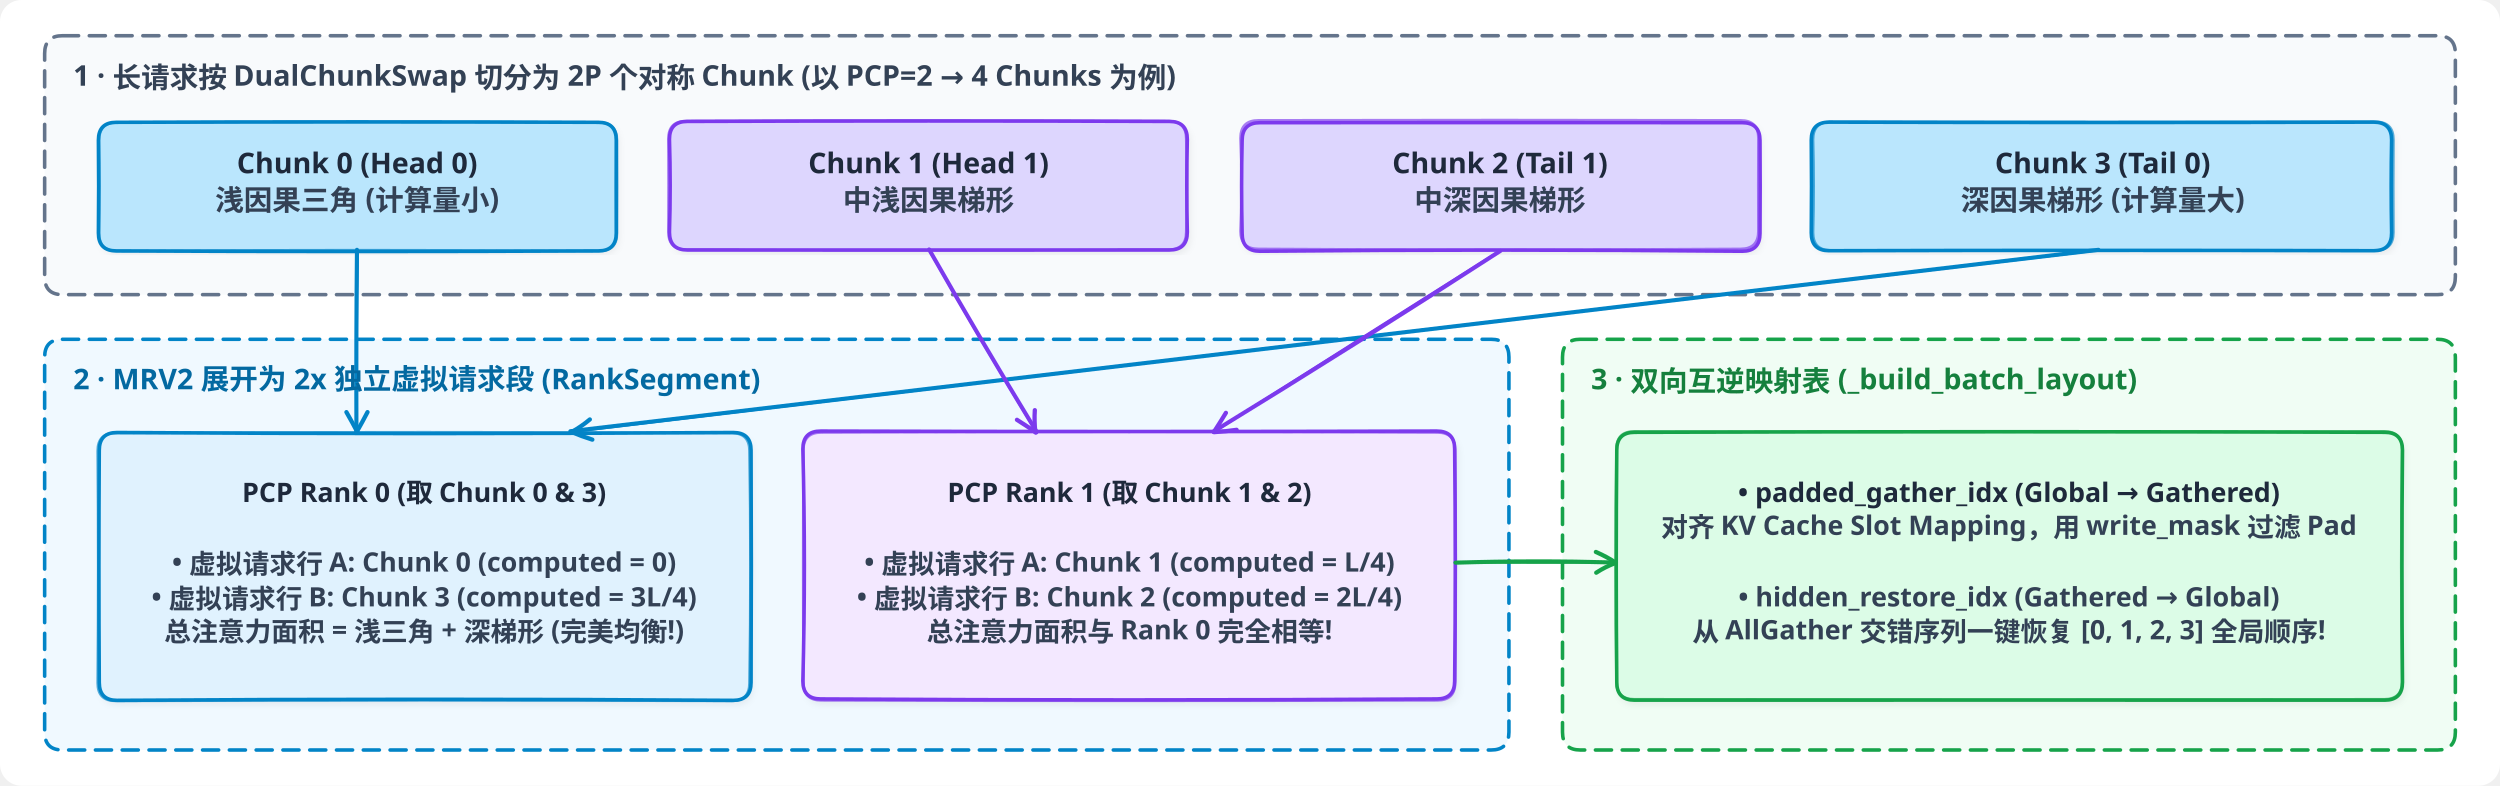
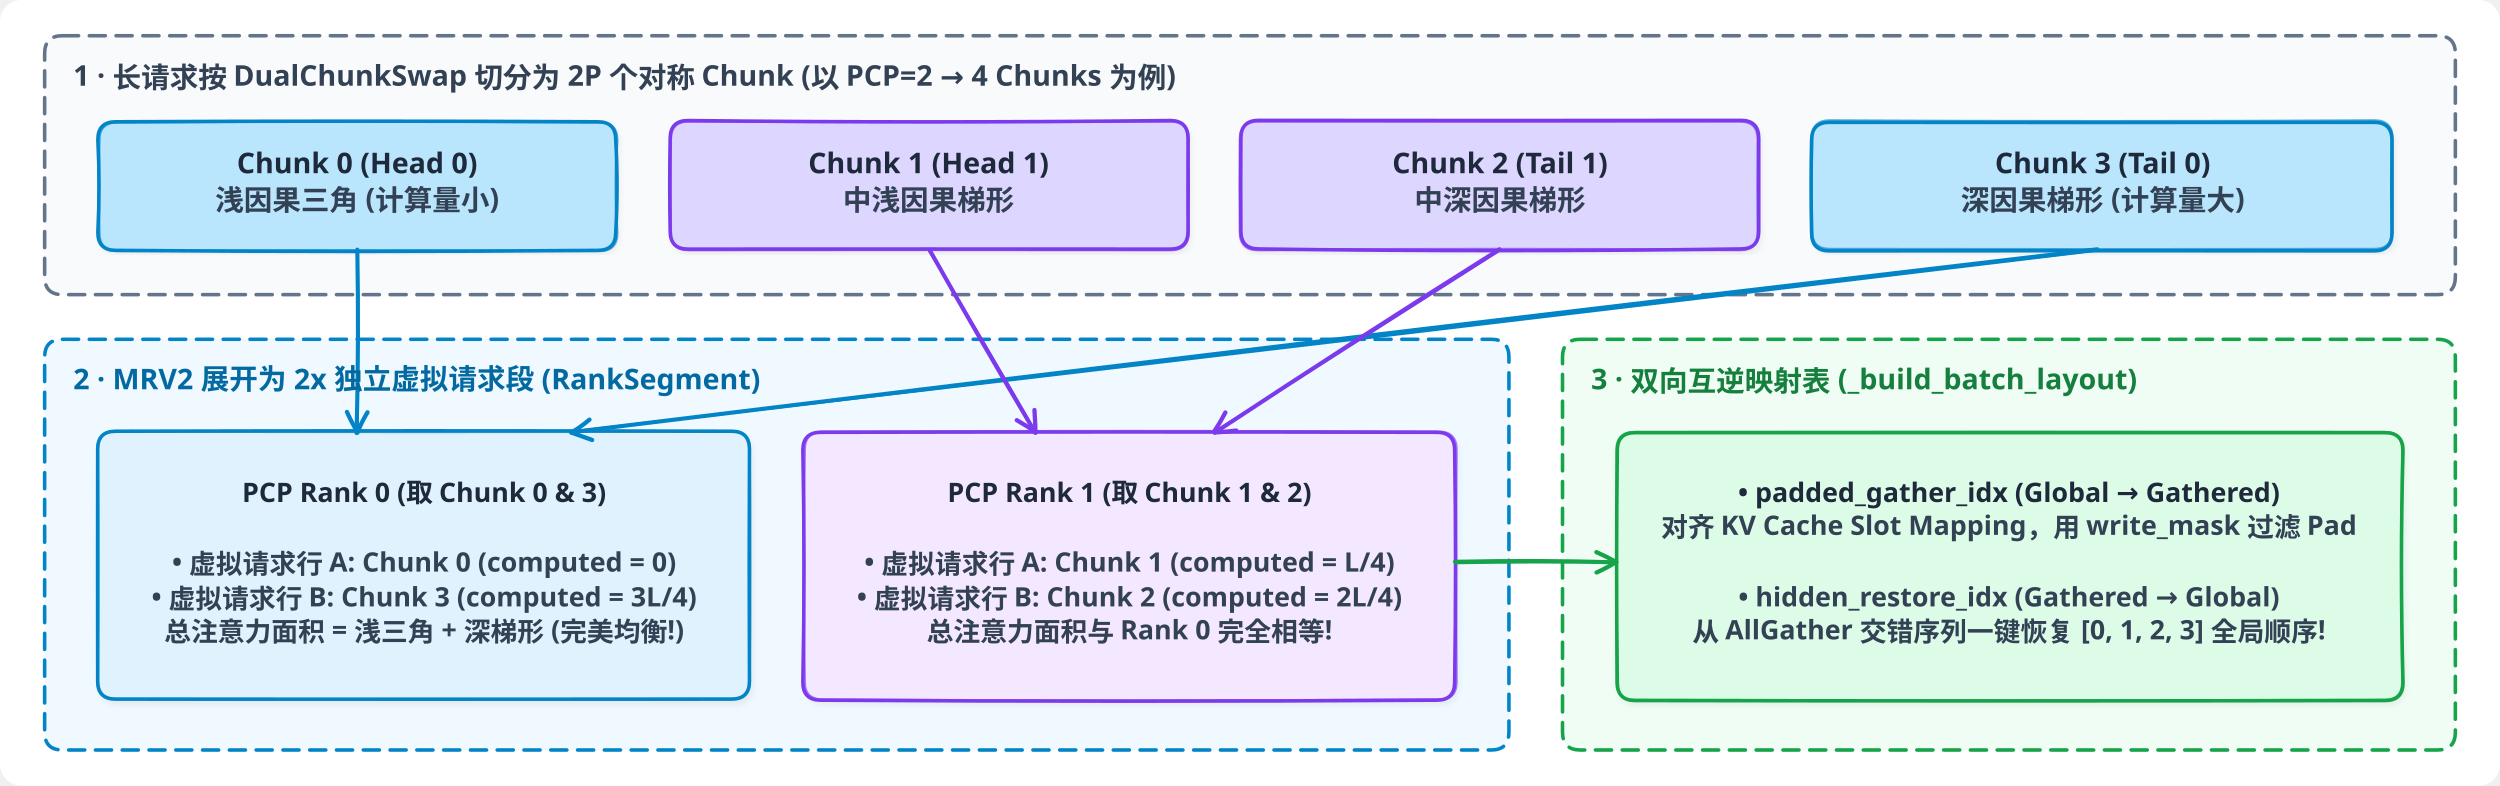
<svg xmlns="http://www.w3.org/2000/svg" viewBox="0 0 1400 440" width="1400" height="440" font-family="'Comic Sans MS', 'Segoe Print', 'Bradley Hand', 'Chalkboard SE', 'Microsoft YaHei', sans-serif">
  <defs>
    <filter id="paper-shadow" x="-2%" y="-2%" width="104%" height="106%">
      <feDropShadow dx="1.5" dy="2.5" stdDeviation="2" flood-color="#0f172a" flood-opacity="0.07" />
    </filter>
  </defs>
  <rect x="0" y="0" width="1400" height="440" fill="#ffffff" rx="12" />
  <path d="M 35.0 20 L 1365.0 20 Q 1375 20 1375 30.0 L 1375 155.0 Q 1375 165 1365.0 165 L 35.0 165 Q 25 165 25 155.0 L 25 30.0 Q 25 20 35.0 20 Z" fill="#f8fafc" stroke="none" />
  <path d="M 35.0 20 L 1365.0 20 Q 1375 20 1375 30.0 L 1375 155.0 Q 1375 165 1365.0 165 L 35.0 165 Q 25 165 25 155.0 L 25 30.0 Q 25 20 35.0 20 Z" fill="none" stroke="#64748b" stroke-width="2" stroke-linecap="round" stroke-linejoin="round" opacity="1" stroke-dasharray="9 6" />
  <path d="M 65.0 68 L 335.0 68 Q 345 68 345 78.0 L 345 130.0 Q 345 140 335.0 140 L 65.0 140 Q 55 140 55 130.0 L 55 78.0 Q 55 68 65.0 68 Z" fill="#bae6fd" stroke="none" filter="url(#paper-shadow)" />
-   <path d="M 65.1 68.5 Q 200.0 68.0 335.1 68.5 Q 345.1 68.5 345.1 78.5 Q 345.0 104.0 345.1 130.5 Q 345.1 140.5 335.1 140.5 Q 200.0 141.2 65.1 140.5 Q 55.1 140.5 55.1 130.5 Q 55.4 104.0 55.1 78.5 Q 55.1 68.5 65.1 68.5" fill="none" stroke="#0284c7" stroke-width="2" stroke-linecap="round" stroke-linejoin="round" opacity="1" />
-   <path d="M 65.5 68.6 Q 200.0 68.0 335.5 68.6 Q 345.5 68.6 345.5 78.6 Q 345.7 104.0 345.5 130.6 Q 345.5 140.6 335.5 140.6 Q 200.0 139.6 65.5 140.6 Q 55.5 140.6 55.5 130.6 Q 56.0 104.0 55.5 78.6 Q 55.5 68.6 65.5 68.6" fill="none" stroke="#0284c7" stroke-width="1.5" stroke-linecap="round" stroke-linejoin="round" opacity="0.65" />
+   <path d="M 64.8 68.2 Q 200.0 67.5 334.8 68.2 Q 344.8 68.2 344.8 78.2 Q 346.3 104.0 344.8 130.2 Q 344.8 140.2 334.8 140.2 Q 200.0 141.4 64.8 140.2 Q 54.8 140.2 54.8 130.2 Q 56.1 104.0 54.8 78.2 Q 54.8 68.2 64.8 68.2" fill="none" stroke="#0284c7" stroke-width="2" stroke-linecap="round" stroke-linejoin="round" opacity="1" />
+   <path d="M 65.6 68.5 Q 200.0 67.6 335.6 68.5 Q 345.6 68.5 345.6 78.5 Q 344.1 104.0 345.6 130.5 Q 345.6 140.5 335.6 140.5 Q 200.0 140.0 65.6 140.5 Q 55.6 140.5 55.6 130.5 Q 54.9 104.0 55.6 78.5 Q 55.6 68.5 65.6 68.5" fill="none" stroke="#0284c7" stroke-width="1.5" stroke-linecap="round" stroke-linejoin="round" opacity="0.65" />
  <path d="M 385.0 68 L 655.0 68 Q 665 68 665 78.0 L 665 130.0 Q 665 140 655.0 140 L 385.0 140 Q 375 140 375 130.0 L 375 78.0 Q 375 68 385.0 68 Z" fill="#ddd6fe" stroke="none" filter="url(#paper-shadow)" />
-   <path d="M 384.9 68.0 Q 520.0 67.5 654.9 68.0 Q 664.9 68.0 664.9 78.0 Q 664.3 104.0 664.9 130.0 Q 664.9 140.0 654.9 140.0 Q 520.0 140.1 384.9 140.0 Q 374.9 140.0 374.9 130.0 Q 375.7 104.0 374.9 78.0 Q 374.9 68.0 384.9 68.0" fill="none" stroke="#7c3aed" stroke-width="2" stroke-linecap="round" stroke-linejoin="round" opacity="1" />
-   <path d="M 384.3 67.8 Q 520.0 67.2 654.3 67.8 Q 664.3 67.8 664.3 77.8 Q 665.1 104.0 664.3 129.8 Q 664.3 139.8 654.3 139.8 Q 520.0 140.2 384.3 139.8 Q 374.3 139.8 374.3 129.8 Q 374.5 104.0 374.3 77.8 Q 374.3 67.8 384.3 67.8" fill="none" stroke="#7c3aed" stroke-width="1.5" stroke-linecap="round" stroke-linejoin="round" opacity="0.65" />
+   <path d="M 385.3 67.5 Q 520.0 69.0 655.3 67.5 Q 665.3 67.5 665.3 77.5 Q 665.5 104.0 665.3 129.5 Q 665.3 139.5 655.3 139.5 Q 520.0 139.4 385.3 139.5 Q 375.3 139.5 375.3 129.5 Q 374.8 104.0 375.3 77.5 Q 375.3 67.5 385.3 67.5" fill="none" stroke="#7c3aed" stroke-width="2" stroke-linecap="round" stroke-linejoin="round" opacity="1" />
+   <path d="M 385.6 68.0 Q 520.0 68.5 655.6 68.0 Q 665.6 68.0 665.6 78.0 Q 664.4 104.0 665.6 130.0 Q 665.6 140.0 655.6 140.0 Q 520.0 139.8 385.6 140.0 Q 375.6 140.0 375.6 130.0 Q 375.4 104.0 375.6 78.0 Q 375.6 68.0 385.6 68.0" fill="none" stroke="#7c3aed" stroke-width="1.5" stroke-linecap="round" stroke-linejoin="round" opacity="0.65" />
  <path d="M 705.0 68 L 975.0 68 Q 985 68 985 78.0 L 985 130.0 Q 985 140 975.0 140 L 705.0 140 Q 695 140 695 130.0 L 695 78.0 Q 695 68 705.0 68 Z" fill="#ddd6fe" stroke="none" filter="url(#paper-shadow)" />
-   <path d="M 705.6 68.7 Q 840.0 68.6 975.6 68.7 Q 985.6 68.7 985.6 78.7 Q 985.8 104.0 985.6 130.7 Q 985.6 140.7 975.6 140.7 Q 840.0 139.4 705.6 140.7 Q 695.6 140.7 695.6 130.7 Q 695.0 104.0 695.6 78.7 Q 695.6 68.7 705.6 68.7" fill="none" stroke="#7c3aed" stroke-width="2" stroke-linecap="round" stroke-linejoin="round" opacity="1" />
-   <path d="M 704.7 67.4 Q 840.0 67.1 974.7 67.4 Q 984.7 67.4 984.7 77.4 Q 984.6 104.0 984.7 129.4 Q 984.7 139.4 974.7 139.4 Q 840.0 140.3 704.7 139.4 Q 694.7 139.4 694.7 129.4 Q 695.8 104.0 694.7 77.4 Q 694.7 67.4 704.7 67.4" fill="none" stroke="#7c3aed" stroke-width="1.5" stroke-linecap="round" stroke-linejoin="round" opacity="0.65" />
+   <path d="M 704.9 67.4 Q 840.0 67.6 974.9 67.4 Q 984.9 67.4 984.9 77.4 Q 984.9 104.0 984.9 129.4 Q 984.9 139.4 974.9 139.4 Q 840.0 141.3 704.9 139.4 Q 694.9 139.4 694.9 129.4 Q 694.7 104.0 694.9 77.4 Q 694.9 67.4 704.9 67.4" fill="none" stroke="#7c3aed" stroke-width="2" stroke-linecap="round" stroke-linejoin="round" opacity="1" />
+   <path d="M 704.4 68.0 Q 840.0 68.1 974.4 68.0 Q 984.4 68.0 984.4 78.0 Q 984.1 104.0 984.4 130.0 Q 984.4 140.0 974.4 140.0 Q 840.0 139.0 704.4 140.0 Q 694.4 140.0 694.4 130.0 Q 694.1 104.0 694.4 78.0 Q 694.4 68.0 704.4 68.0" fill="none" stroke="#7c3aed" stroke-width="1.5" stroke-linecap="round" stroke-linejoin="round" opacity="0.65" />
  <path d="M 1025.0 68 L 1330.0 68 Q 1340 68 1340 78.0 L 1340 130.0 Q 1340 140 1330.0 140 L 1025.0 140 Q 1015 140 1015 130.0 L 1015 78.0 Q 1015 68 1025.0 68 Z" fill="#bae6fd" stroke="none" filter="url(#paper-shadow)" />
-   <path d="M 1024.3 68.4 Q 1177.5 68.8 1329.3 68.4 Q 1339.3 68.4 1339.3 78.4 Q 1338.8 104.0 1339.3 130.4 Q 1339.3 140.4 1329.3 140.4 Q 1177.5 140.0 1024.3 140.4 Q 1014.3 140.4 1014.3 130.4 Q 1014.6 104.0 1014.3 78.4 Q 1014.3 68.4 1024.3 68.4" fill="none" stroke="#0284c7" stroke-width="2" stroke-linecap="round" stroke-linejoin="round" opacity="1" />
-   <path d="M 1025.3 68.2 Q 1177.5 68.5 1330.3 68.2 Q 1340.3 68.2 1340.3 78.2 Q 1340.1 104.0 1340.3 130.2 Q 1340.3 140.2 1330.3 140.2 Q 1177.5 140.6 1025.3 140.2 Q 1015.3 140.2 1015.3 130.2 Q 1016.0 104.0 1015.3 78.2 Q 1015.3 68.2 1025.3 68.2" fill="none" stroke="#0284c7" stroke-width="1.5" stroke-linecap="round" stroke-linejoin="round" opacity="0.65" />
+   <path d="M 1024.5 68.5 Q 1177.5 68.7 1329.5 68.5 Q 1339.5 68.5 1339.5 78.5 Q 1339.3 104.0 1339.5 130.5 Q 1339.5 140.5 1329.5 140.5 Q 1177.5 140.3 1024.5 140.5 Q 1014.5 140.5 1014.5 130.5 Q 1013.9 104.0 1014.5 78.5 Q 1014.5 68.5 1024.5 68.5" fill="none" stroke="#0284c7" stroke-width="2" stroke-linecap="round" stroke-linejoin="round" opacity="1" />
+   <path d="M 1024.7 67.5 Q 1177.5 68.4 1329.7 67.5 Q 1339.7 67.5 1339.7 77.5 Q 1340.1 104.0 1339.7 129.5 Q 1339.7 139.5 1329.7 139.5 Q 1177.5 139.8 1024.7 139.5 Q 1014.7 139.5 1014.7 129.5 Q 1014.3 104.0 1014.7 77.5 Q 1014.7 67.5 1024.7 67.5" fill="none" stroke="#0284c7" stroke-width="1.5" stroke-linecap="round" stroke-linejoin="round" opacity="0.65" />
  <path d="M 35.0 190 L 835.0 190 Q 845 190 845 200.0 L 845 410.0 Q 845 420 835.0 420 L 35.0 420 Q 25 420 25 410.0 L 25 200.0 Q 25 190 35.0 190 Z" fill="#f0f9ff" stroke="none" />
  <path d="M 35.0 190 L 835.0 190 Q 845 190 845 200.0 L 845 410.0 Q 845 420 835.0 420 L 35.0 420 Q 25 420 25 410.0 L 25 200.0 Q 25 190 35.0 190 Z" fill="none" stroke="#0284c7" stroke-width="2" stroke-linecap="round" stroke-linejoin="round" opacity="1" stroke-dasharray="9 6" />
  <path d="M 65.0 242 L 410.0 242 Q 420 242 420 252.0 L 420 382.0 Q 420 392 410.0 392 L 65.0 392 Q 55 392 55 382.0 L 55 252.0 Q 55 242 65.0 242 Z" fill="#e0f2fe" stroke="none" filter="url(#paper-shadow)" />
-   <path d="M 65.6 242.2 Q 237.5 243.4 410.6 242.2 Q 420.6 242.2 420.6 252.2 Q 420.9 317.0 420.6 382.2 Q 420.6 392.2 410.6 392.2 Q 237.5 391.0 65.6 392.2 Q 55.6 392.2 55.6 382.2 Q 55.2 317.0 55.6 252.2 Q 55.6 242.2 65.6 242.2" fill="none" stroke="#0284c7" stroke-width="2" stroke-linecap="round" stroke-linejoin="round" opacity="1" />
-   <path d="M 64.7 242.5 Q 237.5 241.6 409.7 242.5 Q 419.7 242.5 419.7 252.5 Q 420.8 317.0 419.7 382.5 Q 419.7 392.5 409.7 392.5 Q 237.5 391.9 64.7 392.5 Q 54.7 392.5 54.7 382.5 Q 55.3 317.0 54.7 252.5 Q 54.7 242.5 64.7 242.5" fill="none" stroke="#0284c7" stroke-width="1.5" stroke-linecap="round" stroke-linejoin="round" opacity="0.65" />
+   <path d="M 64.7 241.5 Q 237.5 241.0 409.7 241.5 Q 419.7 241.5 419.7 251.5 Q 419.4 317.0 419.7 381.5 Q 419.7 391.5 409.7 391.5 Q 237.5 391.6 64.7 391.5 Q 54.7 391.5 54.7 381.5 Q 54.6 317.0 54.7 251.5 Q 54.7 241.5 64.7 241.5" fill="none" stroke="#0284c7" stroke-width="2" stroke-linecap="round" stroke-linejoin="round" opacity="1" />
+   <path d="M 64.7 241.5 Q 237.5 242.2 409.7 241.5 Q 419.7 241.5 419.7 251.5 Q 420.6 317.0 419.7 381.5 Q 419.7 391.5 409.7 391.5 Q 237.5 391.9 64.7 391.5 Q 54.7 391.5 54.7 381.5 Q 55.4 317.0 54.7 251.5 Q 54.7 241.5 64.7 241.5" fill="none" stroke="#0284c7" stroke-width="1.5" stroke-linecap="round" stroke-linejoin="round" opacity="0.65" />
  <path d="M 460.0 242 L 805.0 242 Q 815 242 815 252.0 L 815 382.0 Q 815 392 805.0 392 L 460.0 392 Q 450 392 450 382.0 L 450 252.0 Q 450 242 460.0 242 Z" fill="#f3e8ff" stroke="none" filter="url(#paper-shadow)" />
-   <path d="M 459.6 241.4 Q 632.5 241.9 804.6 241.4 Q 814.6 241.4 814.6 251.4 Q 815.3 317.0 814.6 381.4 Q 814.6 391.4 804.6 391.4 Q 632.5 392.5 459.6 391.4 Q 449.6 391.4 449.6 381.4 Q 451.3 317.0 449.6 251.4 Q 449.6 241.4 459.6 241.4" fill="none" stroke="#7c3aed" stroke-width="2" stroke-linecap="round" stroke-linejoin="round" opacity="1" />
-   <path d="M 459.9 242.2 Q 632.5 241.4 804.9 242.2 Q 814.9 242.2 814.9 252.2 Q 815.6 317.0 814.9 382.2 Q 814.9 392.2 804.9 392.2 Q 632.5 392.7 459.9 392.2 Q 449.9 392.2 449.9 382.2 Q 449.7 317.0 449.9 252.2 Q 449.9 242.2 459.9 242.2" fill="none" stroke="#7c3aed" stroke-width="1.5" stroke-linecap="round" stroke-linejoin="round" opacity="0.65" />
+   <path d="M 459.6 242.1 Q 632.5 241.7 804.6 242.1 Q 814.6 242.1 814.6 252.1 Q 815.6 317.0 814.6 382.1 Q 814.6 392.1 804.6 392.1 Q 632.5 393.2 459.6 392.1 Q 449.6 392.1 449.6 382.1 Q 450.9 317.0 449.6 252.1 Q 449.6 242.1 459.6 242.1" fill="none" stroke="#7c3aed" stroke-width="2" stroke-linecap="round" stroke-linejoin="round" opacity="1" />
+   <path d="M 460.6 241.8 Q 632.5 241.1 805.6 241.8 Q 815.6 241.8 815.6 251.8 Q 815.1 317.0 815.6 381.8 Q 815.6 391.8 805.6 391.8 Q 632.5 392.9 460.6 391.8 Q 450.6 391.8 450.6 381.8 Q 449.4 317.0 450.6 251.8 Q 450.6 241.8 460.6 241.8" fill="none" stroke="#7c3aed" stroke-width="1.5" stroke-linecap="round" stroke-linejoin="round" opacity="0.65" />
  <path d="M 885.0 190 L 1365.0 190 Q 1375 190 1375 200.0 L 1375 410.0 Q 1375 420 1365.0 420 L 885.0 420 Q 875 420 875 410.0 L 875 200.0 Q 875 190 885.0 190 Z" fill="#f0fdf4" stroke="none" />
  <path d="M 885.0 190 L 1365.0 190 Q 1375 190 1375 200.0 L 1375 410.0 Q 1375 420 1365.0 420 L 885.0 420 Q 875 420 875 410.0 L 875 200.0 Q 875 190 885.0 190 Z" fill="none" stroke="#16a34a" stroke-width="2" stroke-linecap="round" stroke-linejoin="round" opacity="1" stroke-dasharray="9 6" />
  <path d="M 915.0 242 L 1335.0 242 Q 1345 242 1345 252.0 L 1345 382.0 Q 1345 392 1335.0 392 L 915.0 392 Q 905 392 905 382.0 L 905 252.0 Q 905 242 915.0 242 Z" fill="#dcfce7" stroke="none" filter="url(#paper-shadow)" />
-   <path d="M 915.4 242.1 Q 1125.0 241.4 1335.4 242.1 Q 1345.4 242.1 1345.4 252.1 Q 1344.8 317.0 1345.4 382.1 Q 1345.4 392.1 1335.4 392.1 Q 1125.0 392.0 915.4 392.1 Q 905.4 392.1 905.4 382.1 Q 904.8 317.0 905.4 252.1 Q 905.4 242.1 915.4 242.1" fill="none" stroke="#16a34a" stroke-width="2" stroke-linecap="round" stroke-linejoin="round" opacity="1" />
-   <path d="M 915.2 241.6 Q 1125.0 242.2 1335.2 241.6 Q 1345.2 241.6 1345.2 251.6 Q 1344.2 317.0 1345.2 381.6 Q 1345.2 391.6 1335.2 391.6 Q 1125.0 391.9 915.2 391.6 Q 905.2 391.6 905.2 381.6 Q 904.5 317.0 905.2 251.6 Q 905.2 241.6 915.2 241.6" fill="none" stroke="#16a34a" stroke-width="1.5" stroke-linecap="round" stroke-linejoin="round" opacity="0.65" />
-   <path d="M 199.9 139.9 Q 199.4 190.3 199.6 241.6" fill="none" stroke="#0284c7" stroke-width="2.3" stroke-linecap="round" />
-   <path d="M 200.3 140.3 Q 199.4 191.5 199.7 241.9" fill="none" stroke="#0284c7" stroke-width="1.4" stroke-linecap="round" />
-   <path d="M 199.8 241.8 Q 203.0 236.2 205.8 230.8" fill="none" stroke="#0284c7" stroke-width="2.4" stroke-linecap="round" />
-   <path d="M 200.2 242.1 Q 197.5 236.9 194.0 230.8" fill="none" stroke="#0284c7" stroke-width="2.4" stroke-linecap="round" />
-   <path d="M 1175.1 139.9 Q 749.0 190.5 319.4 241.5" fill="none" stroke="#0284c7" stroke-width="2.3" stroke-linecap="round" />
-   <path d="M 1175.1 140.1 Q 747.2 190.3 319.7 241.9" fill="none" stroke="#0284c7" stroke-width="1.4" stroke-linecap="round" />
-   <path d="M 320.0 241.9 Q 325.6 244.3 331.7 246.2" fill="none" stroke="#0284c7" stroke-width="2.4" stroke-linecap="round" />
-   <path d="M 320.0 242.0 Q 325.8 238.7 330.3 234.9" fill="none" stroke="#0284c7" stroke-width="2.4" stroke-linecap="round" />
-   <path d="M 520.3 139.7 Q 549.4 190.8 580.5 241.8" fill="none" stroke="#7c3aed" stroke-width="2.3" stroke-linecap="round" />
-   <path d="M 520.3 140.0 Q 549.5 191.3 580.3 241.8" fill="none" stroke="#7c3aed" stroke-width="1.4" stroke-linecap="round" />
-   <path d="M 579.8 242.1 Q 579.1 235.7 579.5 229.7" fill="none" stroke="#7c3aed" stroke-width="2.4" stroke-linecap="round" />
-   <path d="M 580.2 242.2 Q 574.6 238.3 569.5 235.1" fill="none" stroke="#7c3aed" stroke-width="2.4" stroke-linecap="round" />
-   <path d="M 840.2 140.5 Q 760.0 192.4 679.5 241.7" fill="none" stroke="#7c3aed" stroke-width="2.3" stroke-linecap="round" />
-   <path d="M 840.2 140.3 Q 760.4 190.4 679.6 242.0" fill="none" stroke="#7c3aed" stroke-width="1.4" stroke-linecap="round" />
-   <path d="M 679.9 242.0 Q 686.6 241.6 692.5 240.7" fill="none" stroke="#7c3aed" stroke-width="2.4" stroke-linecap="round" />
-   <path d="M 679.8 241.9 Q 683.3 236.5 686.5 231.2" fill="none" stroke="#7c3aed" stroke-width="2.4" stroke-linecap="round" />
-   <path d="M 815.1 315.1 Q 859.5 313.7 904.4 315.0" fill="none" stroke="#16a34a" stroke-width="2.3" stroke-linecap="round" />
-   <path d="M 814.8 314.8 Q 859.2 315.2 905.1 314.9" fill="none" stroke="#16a34a" stroke-width="1.4" stroke-linecap="round" />
-   <path d="M 904.9 315.2 Q 900.1 311.9 893.7 309.1" fill="none" stroke="#16a34a" stroke-width="2.4" stroke-linecap="round" />
-   <path d="M 904.9 315.2 Q 899.1 317.3 893.9 320.7" fill="none" stroke="#16a34a" stroke-width="2.4" stroke-linecap="round" />
+   <path d="M 915.7 242.3 Q 1125.0 242.3 1335.7 242.3 Q 1345.7 242.3 1345.7 252.3 Q 1343.9 317.0 1345.7 382.3 Q 1345.7 392.3 1335.7 392.3 Q 1125.0 392.7 915.7 392.3 Q 905.7 392.3 905.7 382.3 Q 904.9 317.0 905.7 252.3 Q 905.7 242.3 915.7 242.3" fill="none" stroke="#16a34a" stroke-width="2" stroke-linecap="round" stroke-linejoin="round" opacity="1" />
+   <path d="M 915.3 242.0 Q 1125.0 241.7 1335.3 242.0 Q 1345.3 242.0 1345.3 252.0 Q 1344.5 317.0 1345.3 382.0 Q 1345.3 392.0 1335.3 392.0 Q 1125.0 392.6 915.3 392.0 Q 905.3 392.0 905.3 382.0 Q 905.0 317.0 905.3 252.0 Q 905.3 242.0 915.3 242.0" fill="none" stroke="#16a34a" stroke-width="1.5" stroke-linecap="round" stroke-linejoin="round" opacity="0.65" />
+   <path d="M 200.1 139.8 Q 201.0 190.4 199.7 242.5" fill="none" stroke="#0284c7" stroke-width="2.3" stroke-linecap="round" />
+   <path d="M 200.1 140.2 Q 200.5 190.9 200.2 241.7" fill="none" stroke="#0284c7" stroke-width="1.4" stroke-linecap="round" />
+   <path d="M 200.2 242.2 Q 202.6 236.1 205.8 230.9" fill="none" stroke="#0284c7" stroke-width="2.4" stroke-linecap="round" />
+   <path d="M 200.1 242.0 Q 196.6 235.9 194.3 230.7" fill="none" stroke="#0284c7" stroke-width="2.4" stroke-linecap="round" />
+   <path d="M 1174.5 139.6 Q 746.2 189.7 320.2 242.0" fill="none" stroke="#0284c7" stroke-width="2.3" stroke-linecap="round" />
+   <path d="M 1175.0 140.2 Q 747.3 191.9 320.0 241.7" fill="none" stroke="#0284c7" stroke-width="1.4" stroke-linecap="round" />
+   <path d="M 319.9 242.2 Q 325.3 244.1 331.6 246.4" fill="none" stroke="#0284c7" stroke-width="2.4" stroke-linecap="round" />
+   <path d="M 320.0 242.2 Q 325.5 238.9 330.1 235.0" fill="none" stroke="#0284c7" stroke-width="2.4" stroke-linecap="round" />
+   <path d="M 520.6 140.0 Q 549.8 191.9 579.8 242.4" fill="none" stroke="#7c3aed" stroke-width="2.3" stroke-linecap="round" />
+   <path d="M 520.2 140.2 Q 550.4 190.5 579.8 241.8" fill="none" stroke="#7c3aed" stroke-width="1.4" stroke-linecap="round" />
+   <path d="M 579.9 242.2 Q 579.7 236.1 579.3 229.6" fill="none" stroke="#7c3aed" stroke-width="2.4" stroke-linecap="round" />
+   <path d="M 580.0 242.0 Q 575.3 238.7 569.4 235.3" fill="none" stroke="#7c3aed" stroke-width="2.4" stroke-linecap="round" />
+   <path d="M 839.7 139.6 Q 759.3 190.1 680.3 242.3" fill="none" stroke="#7c3aed" stroke-width="2.3" stroke-linecap="round" />
+   <path d="M 839.9 140.2 Q 759.1 191.7 679.7 242.1" fill="none" stroke="#7c3aed" stroke-width="1.4" stroke-linecap="round" />
+   <path d="M 680.1 242.2 Q 686.1 241.9 692.3 241.1" fill="none" stroke="#7c3aed" stroke-width="2.4" stroke-linecap="round" />
+   <path d="M 679.8 241.8 Q 683.0 237.1 686.2 231.0" fill="none" stroke="#7c3aed" stroke-width="2.4" stroke-linecap="round" />
+   <path d="M 814.8 314.6 Q 861.1 313.6 904.6 314.9" fill="none" stroke="#16a34a" stroke-width="2.3" stroke-linecap="round" />
+   <path d="M 815.0 315.3 Q 860.5 314.5 904.7 315.0" fill="none" stroke="#16a34a" stroke-width="1.4" stroke-linecap="round" />
+   <path d="M 905.2 314.8 Q 899.9 311.8 894.0 309.2" fill="none" stroke="#16a34a" stroke-width="2.4" stroke-linecap="round" />
+   <path d="M 904.8 314.9 Q 899.8 318.0 894.1 320.6" fill="none" stroke="#16a34a" stroke-width="2.4" stroke-linecap="round" />
  <text x="41.0" y="48.0" font-size="16" font-weight="700" fill="#334155" text-anchor="start">1 · 长请求按 DualChunkSwap 切分为 2P 个对称 Chunk (以 PCP=2 → 4 Chunks 为例)</text>
  <text x="200.0" y="97.0" font-size="16" font-weight="700" fill="#1e293b" text-anchor="middle">Chunk 0 (Head 0)</text>
  <text x="200.0" y="117.8" font-size="16" font-weight="600" fill="#334155" text-anchor="middle">浅因果三角 (计算量小)</text>
  <text x="520.0" y="97.0" font-size="16" font-weight="700" fill="#1e293b" text-anchor="middle">Chunk 1 (Head 1)</text>
  <text x="520.0" y="117.8" font-size="16" font-weight="600" fill="#334155" text-anchor="middle">中浅因果梯形</text>
  <text x="840.0" y="97.0" font-size="16" font-weight="700" fill="#1e293b" text-anchor="middle">Chunk 2 (Tail 1)</text>
  <text x="840.0" y="117.8" font-size="16" font-weight="600" fill="#334155" text-anchor="middle">中深因果梯形</text>
  <text x="1177.5" y="97.0" font-size="16" font-weight="700" fill="#1e293b" text-anchor="middle">Chunk 3 (Tail 0)</text>
  <text x="1177.5" y="117.8" font-size="16" font-weight="600" fill="#334155" text-anchor="middle">深因果梯形 (计算量大)</text>
  <text x="41.0" y="218.0" font-size="16" font-weight="700" fill="#0369a1" text-anchor="start">2 · MRV2 展开为 2x 独立虚拟请求段 (RankSegment)</text>
  <text x="237.5" y="281.1" font-size="15" font-weight="700" fill="#1e293b" text-anchor="middle">PCP Rank 0 (取 Chunk 0 &amp; 3)</text>
  <text x="237.5" y="300.6" font-size="15" font-weight="600" fill="#334155" text-anchor="middle" />
  <text x="237.5" y="320.1" font-size="15" font-weight="600" fill="#334155" text-anchor="middle">• 虚拟请求行 A: Chunk 0 (computed = 0)</text>
  <text x="237.5" y="339.6" font-size="15" font-weight="600" fill="#334155" text-anchor="middle">• 虚拟请求行 B: Chunk 3 (computed = 3L/4)</text>
  <text x="237.5" y="359.1" font-size="15" font-weight="600" fill="#334155" text-anchor="middle">总注意力面积 = 浅三角 + 深梯形 (完美均衡!)</text>
  <text x="632.5" y="281.1" font-size="15" font-weight="700" fill="#1e293b" text-anchor="middle">PCP Rank 1 (取 Chunk 1 &amp; 2)</text>
  <text x="632.5" y="300.6" font-size="15" font-weight="600" fill="#334155" text-anchor="middle" />
  <text x="632.5" y="320.1" font-size="15" font-weight="600" fill="#334155" text-anchor="middle">• 虚拟请求行 A: Chunk 1 (computed = L/4)</text>
  <text x="632.5" y="339.6" font-size="15" font-weight="600" fill="#334155" text-anchor="middle">• 虚拟请求行 B: Chunk 2 (computed = 2L/4)</text>
  <text x="632.5" y="359.1" font-size="15" font-weight="600" fill="#334155" text-anchor="middle">总注意力面积与 Rank 0 完全相等!</text>
  <text x="891.0" y="218.0" font-size="16" font-weight="700" fill="#15803d" text-anchor="start">3 · 双向互逆映射表 (_build_batch_layout)</text>
  <text x="1125.0" y="281.1" font-size="15" font-weight="700" fill="#1e293b" text-anchor="middle">• padded_gather_idx (Global → Gathered)</text>
  <text x="1125.0" y="300.6" font-size="15" font-weight="600" fill="#334155" text-anchor="middle">  对齐 KV Cache Slot Mapping，用 write_mask 过滤 Pad</text>
  <text x="1125.0" y="320.1" font-size="15" font-weight="600" fill="#334155" text-anchor="middle" />
  <text x="1125.0" y="339.6" font-size="15" font-weight="600" fill="#334155" text-anchor="middle">• hidden_restore_idx (Gathered → Global)</text>
  <text x="1125.0" y="359.1" font-size="15" font-weight="600" fill="#334155" text-anchor="middle">  从 AllGather 交错序列一键恢复 [0, 1, 2, 3] 全局顺序!</text>
</svg>
